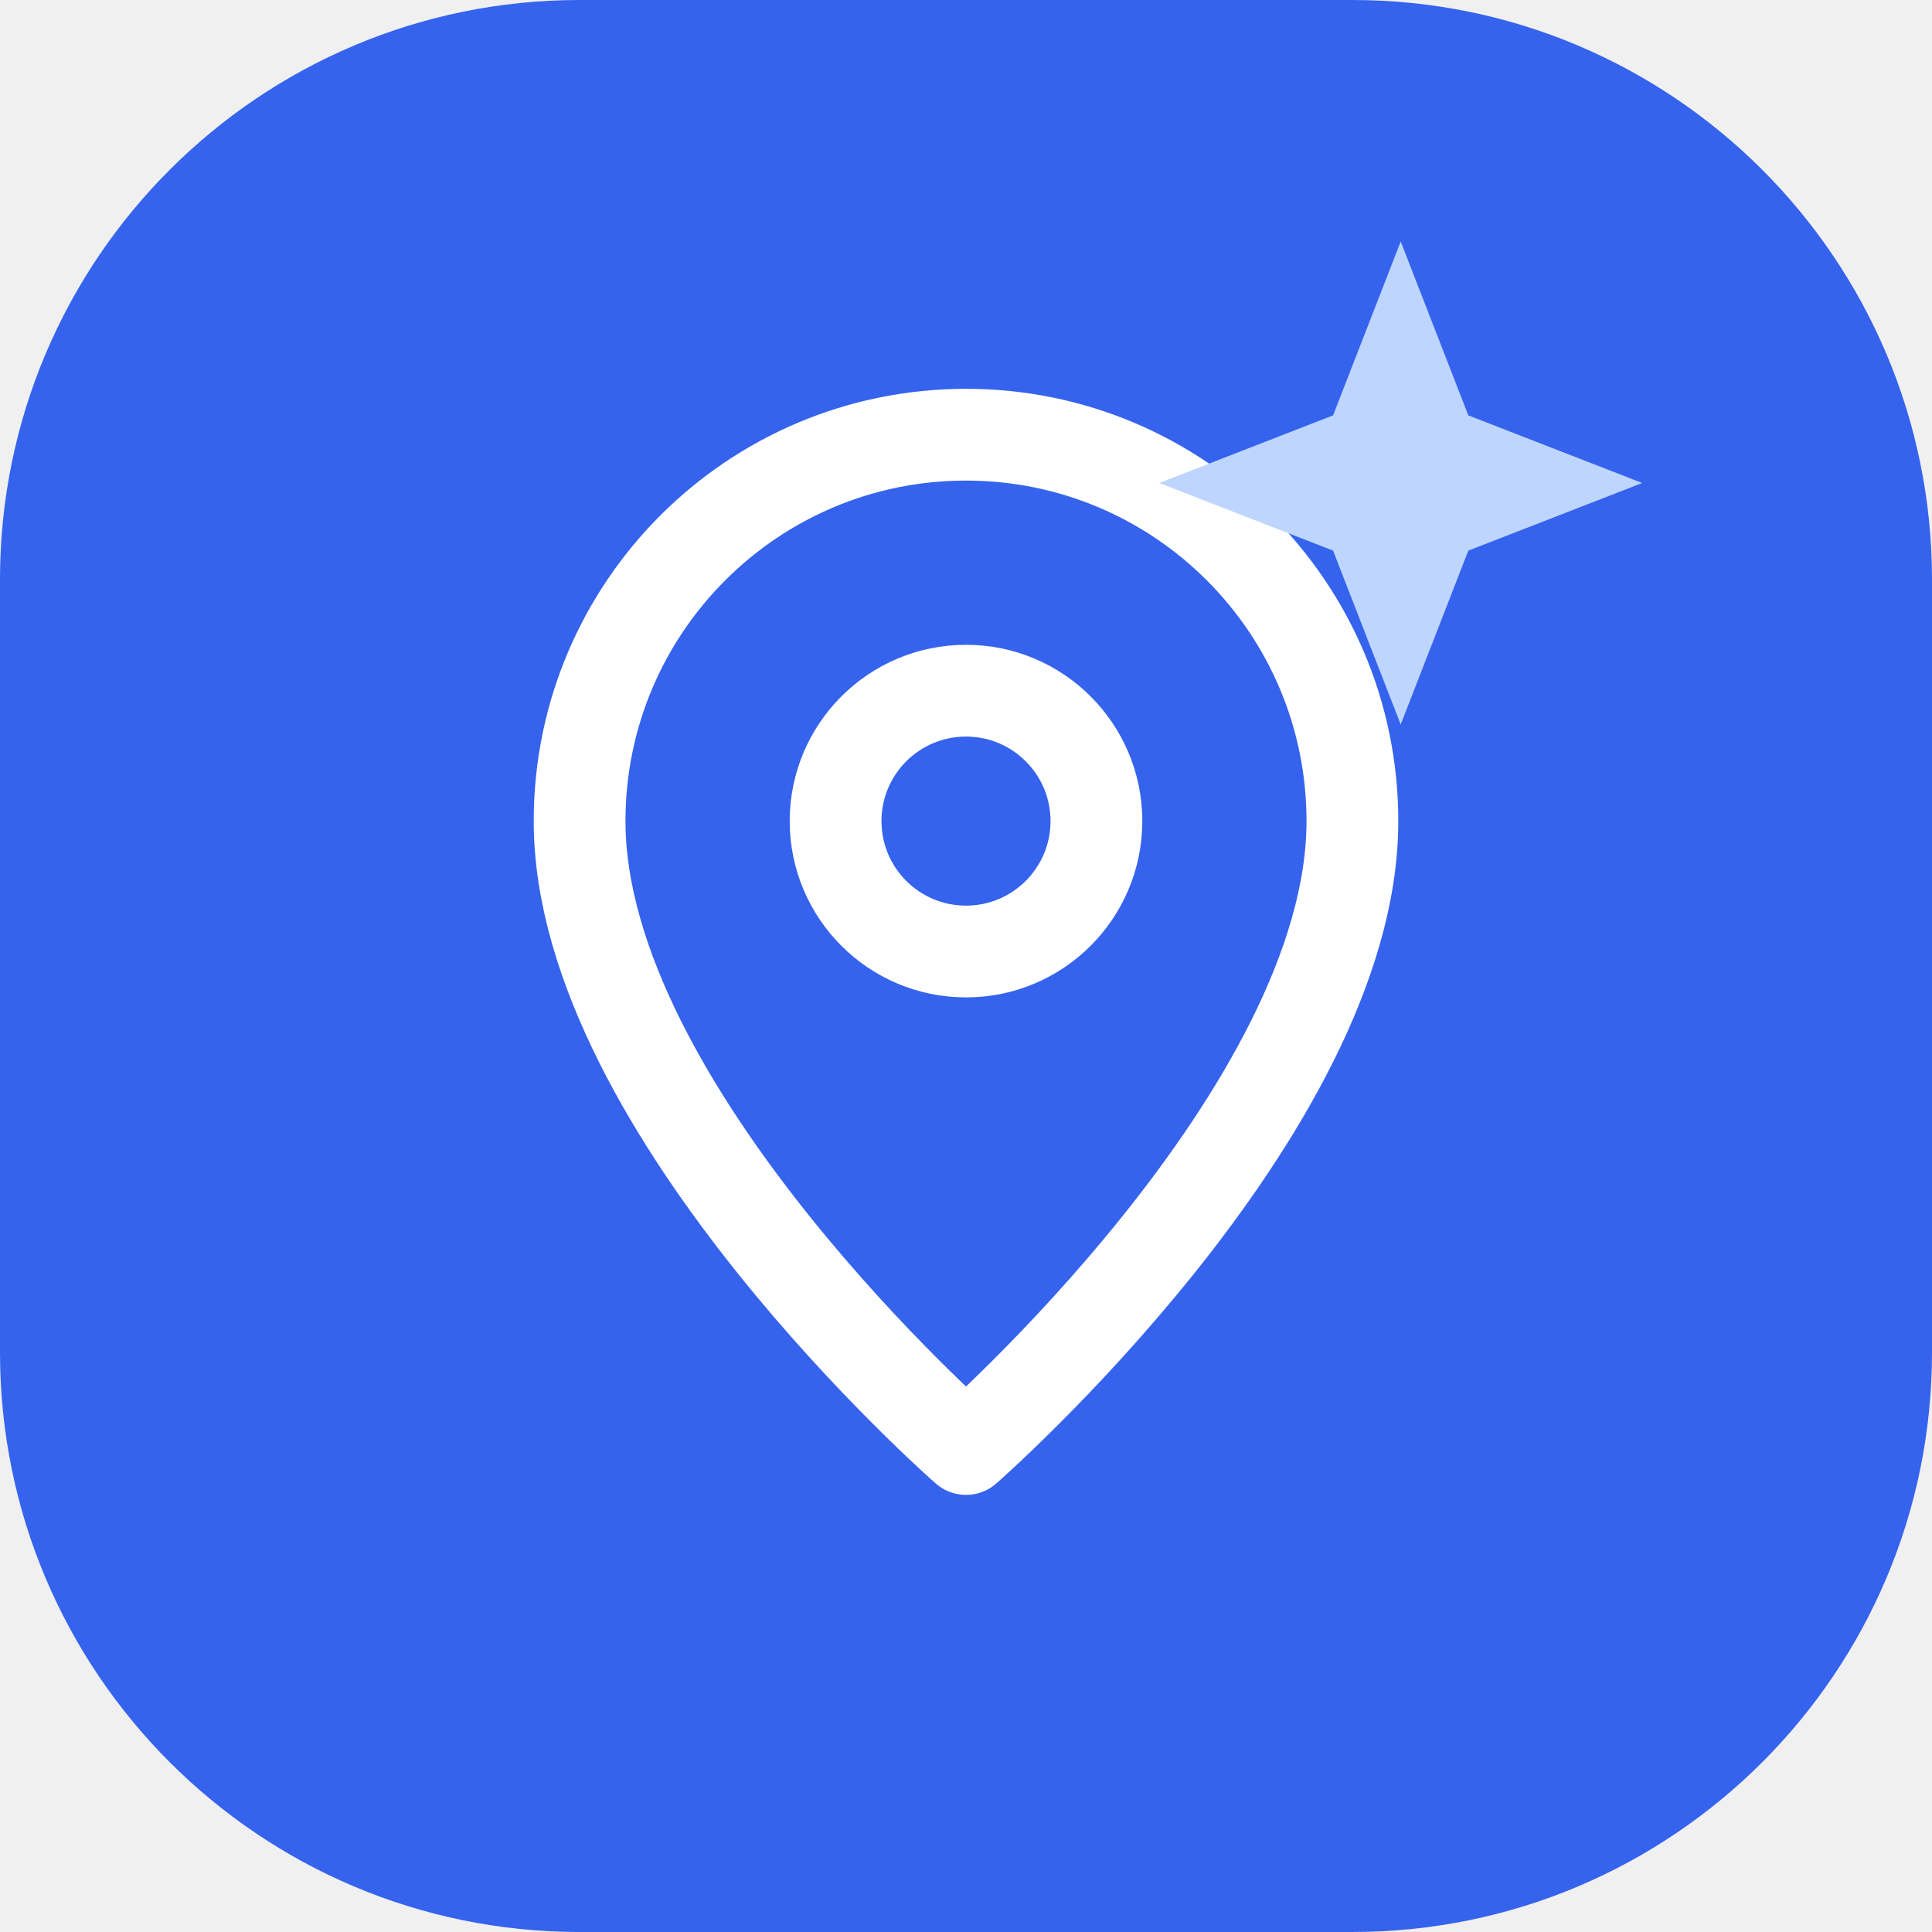
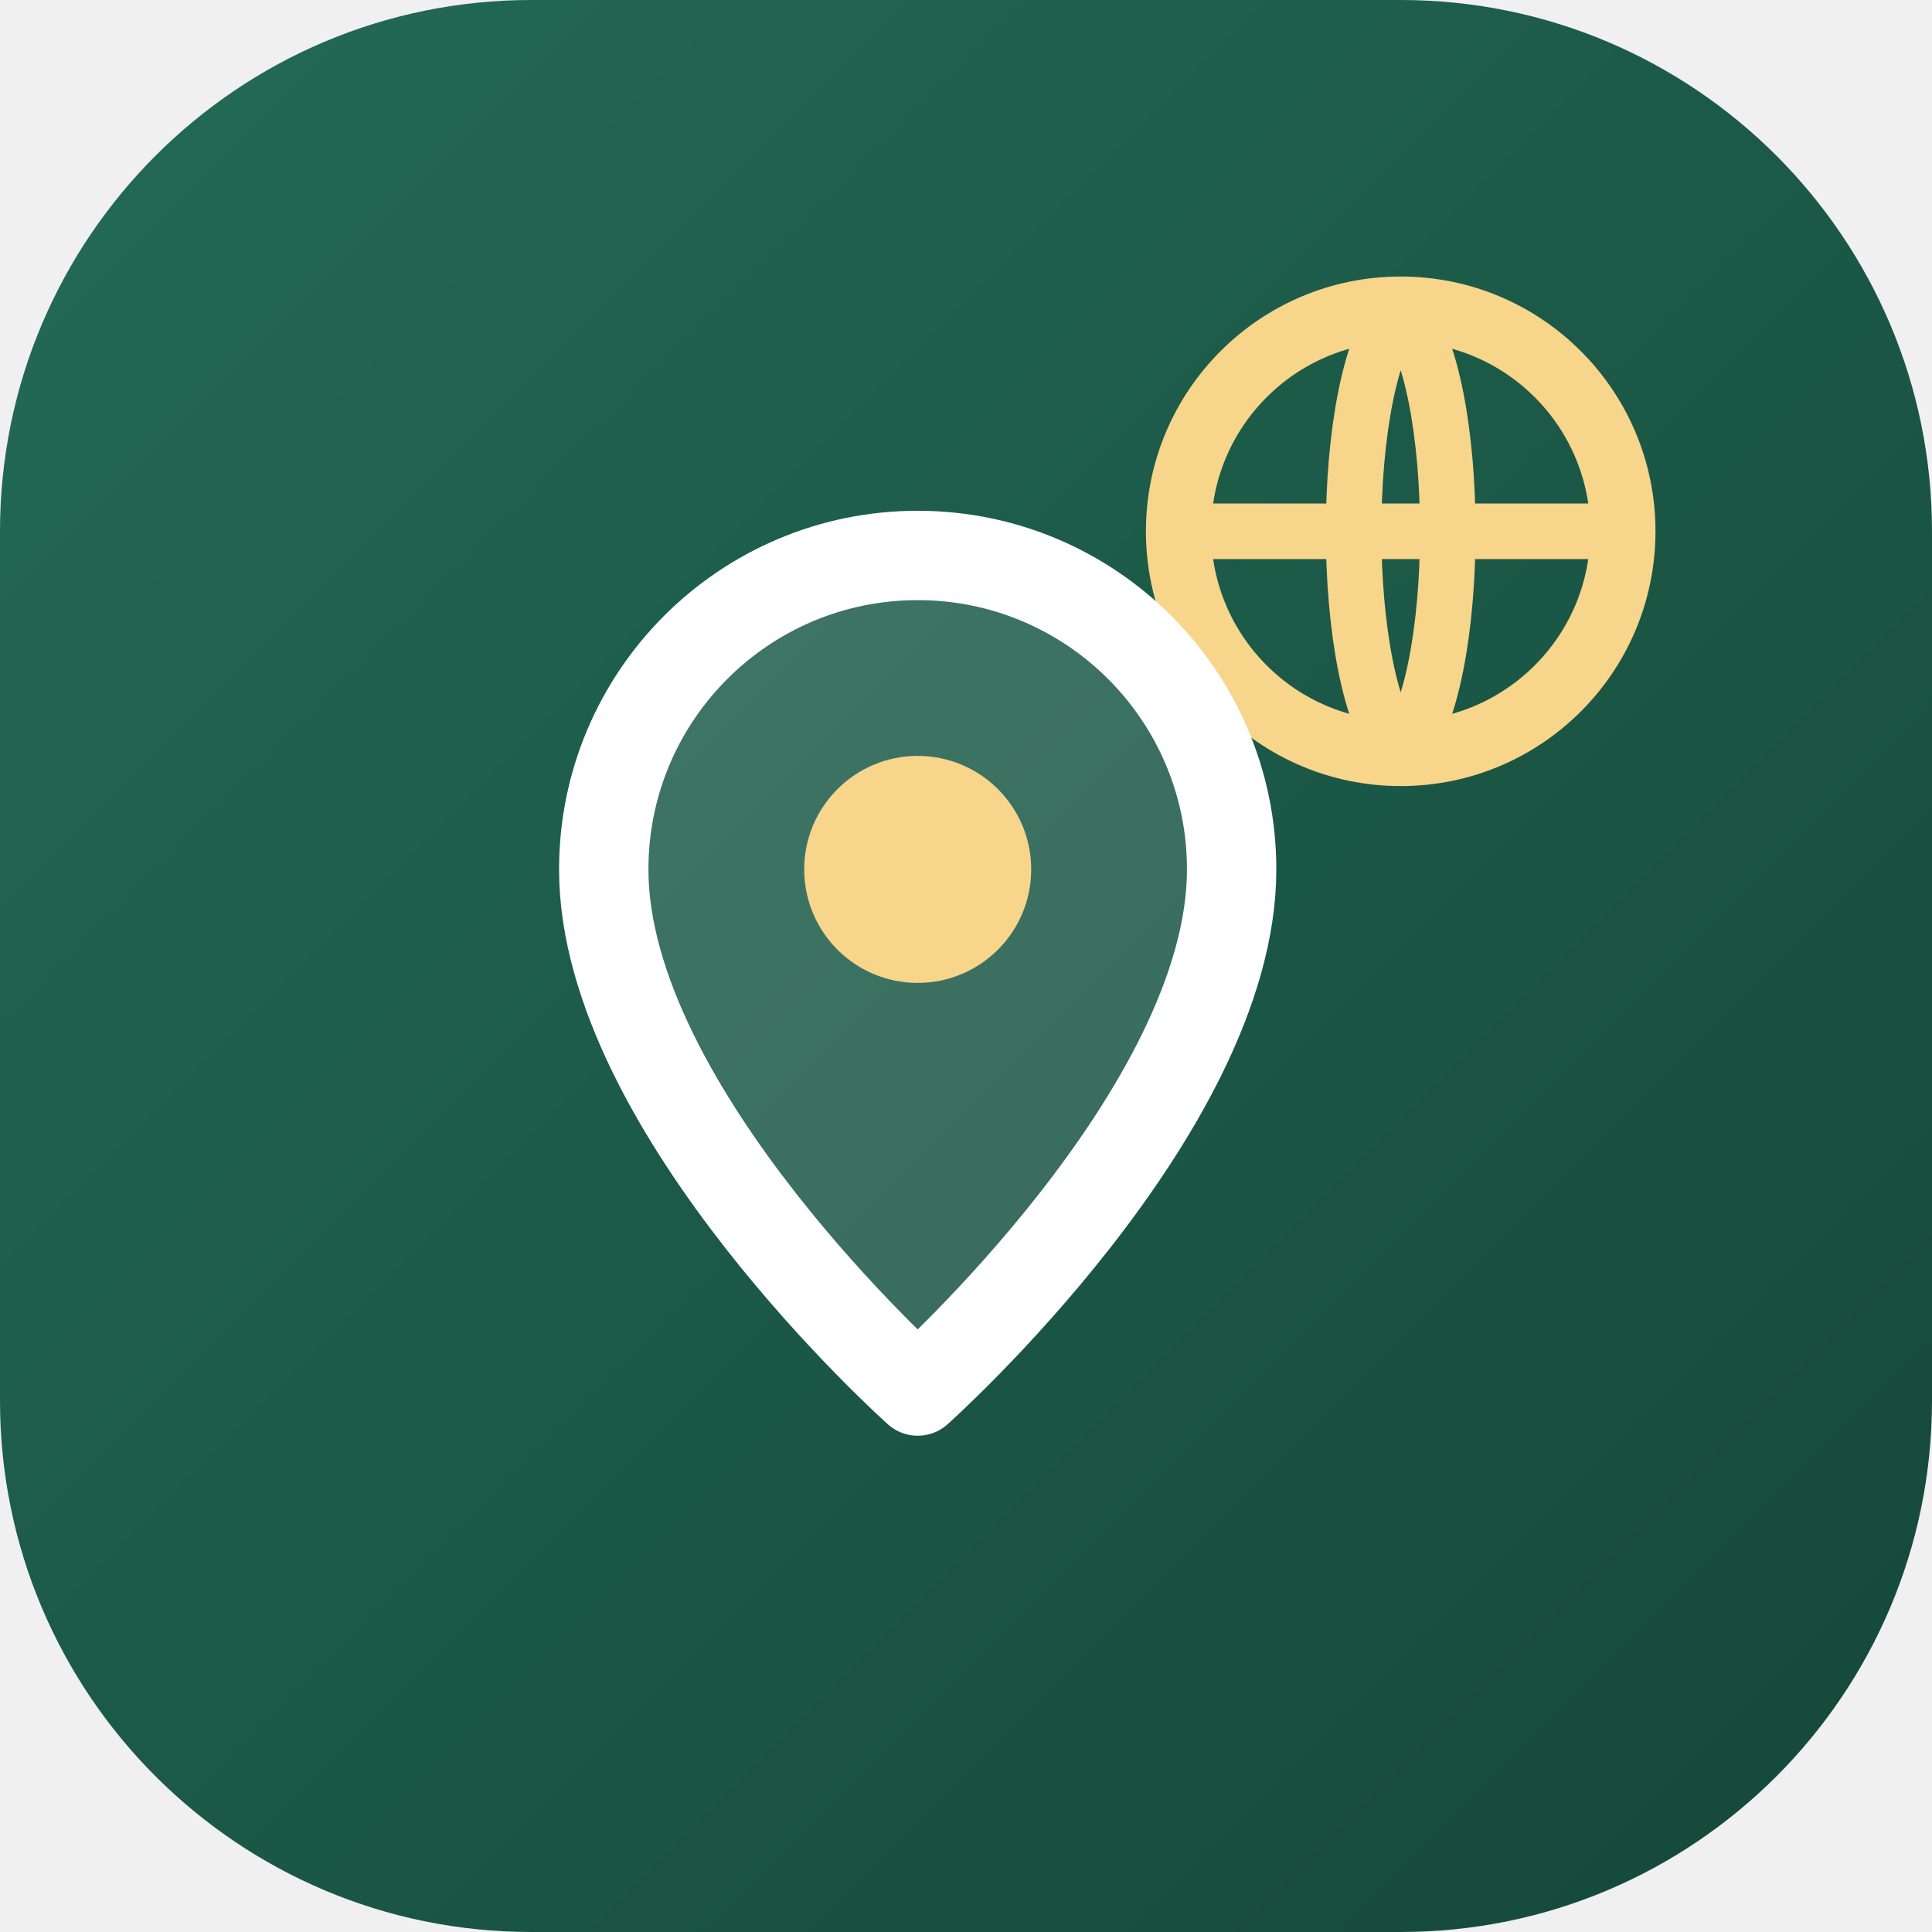
<svg xmlns="http://www.w3.org/2000/svg" viewBox="0 0 40 40">
-   <rect width="40" height="40" rx="12" fill="#3563ed" />
-   <g fill="none" stroke="white" stroke-width="1.9" stroke-linecap="round" stroke-linejoin="round">
-     <path d="M28 17c0 6-8 13-8 13s-8-7-8-13a8 8 0 1 1 16 0Z" />
-     <circle cx="20" cy="17" r="2.7" />
-   </g>
-   <path d="m29 5 1.4 3.6L34 10l-3.6 1.4L29 15l-1.4-3.6L24 10l3.6-1.4Z" fill="#bed6ff" />
+   <defs>
+     <linearGradient id="xover-bg" x1="0" y1="0" x2="40" y2="40" gradientUnits="userSpaceOnUse">
+       <stop offset="0" stop-color="#236b56" />
+       <stop offset="1" stop-color="#154739" />
+     </linearGradient>
+   </defs>
+   <rect width="40" height="40" rx="11" fill="url(#xover-bg)" />
+   <circle cx="29" cy="11" r="4.6" fill="none" stroke="#f7d58b" stroke-width="1.35" />
+   <path d="M24.6 11h8.8M29 6.4c1.3 1.4 1.3 7.8 0 9.2M29 6.4c-1.3 1.4-1.3 7.8 0 9.2" fill="none" stroke="#f7d58b" stroke-width="1.15" />
+   <path d="M25.5 18c0 5-6.5 10.8-6.5 10.8S12.5 23 12.5 18a6.5 6.5 0 1 1 13 0Z" fill="#ffffff" fill-opacity=".14" stroke="#ffffff" stroke-width="1.85" stroke-linejoin="round" />
+   <circle cx="19" cy="18" r="2.35" fill="#f7d58b" />
</svg>
